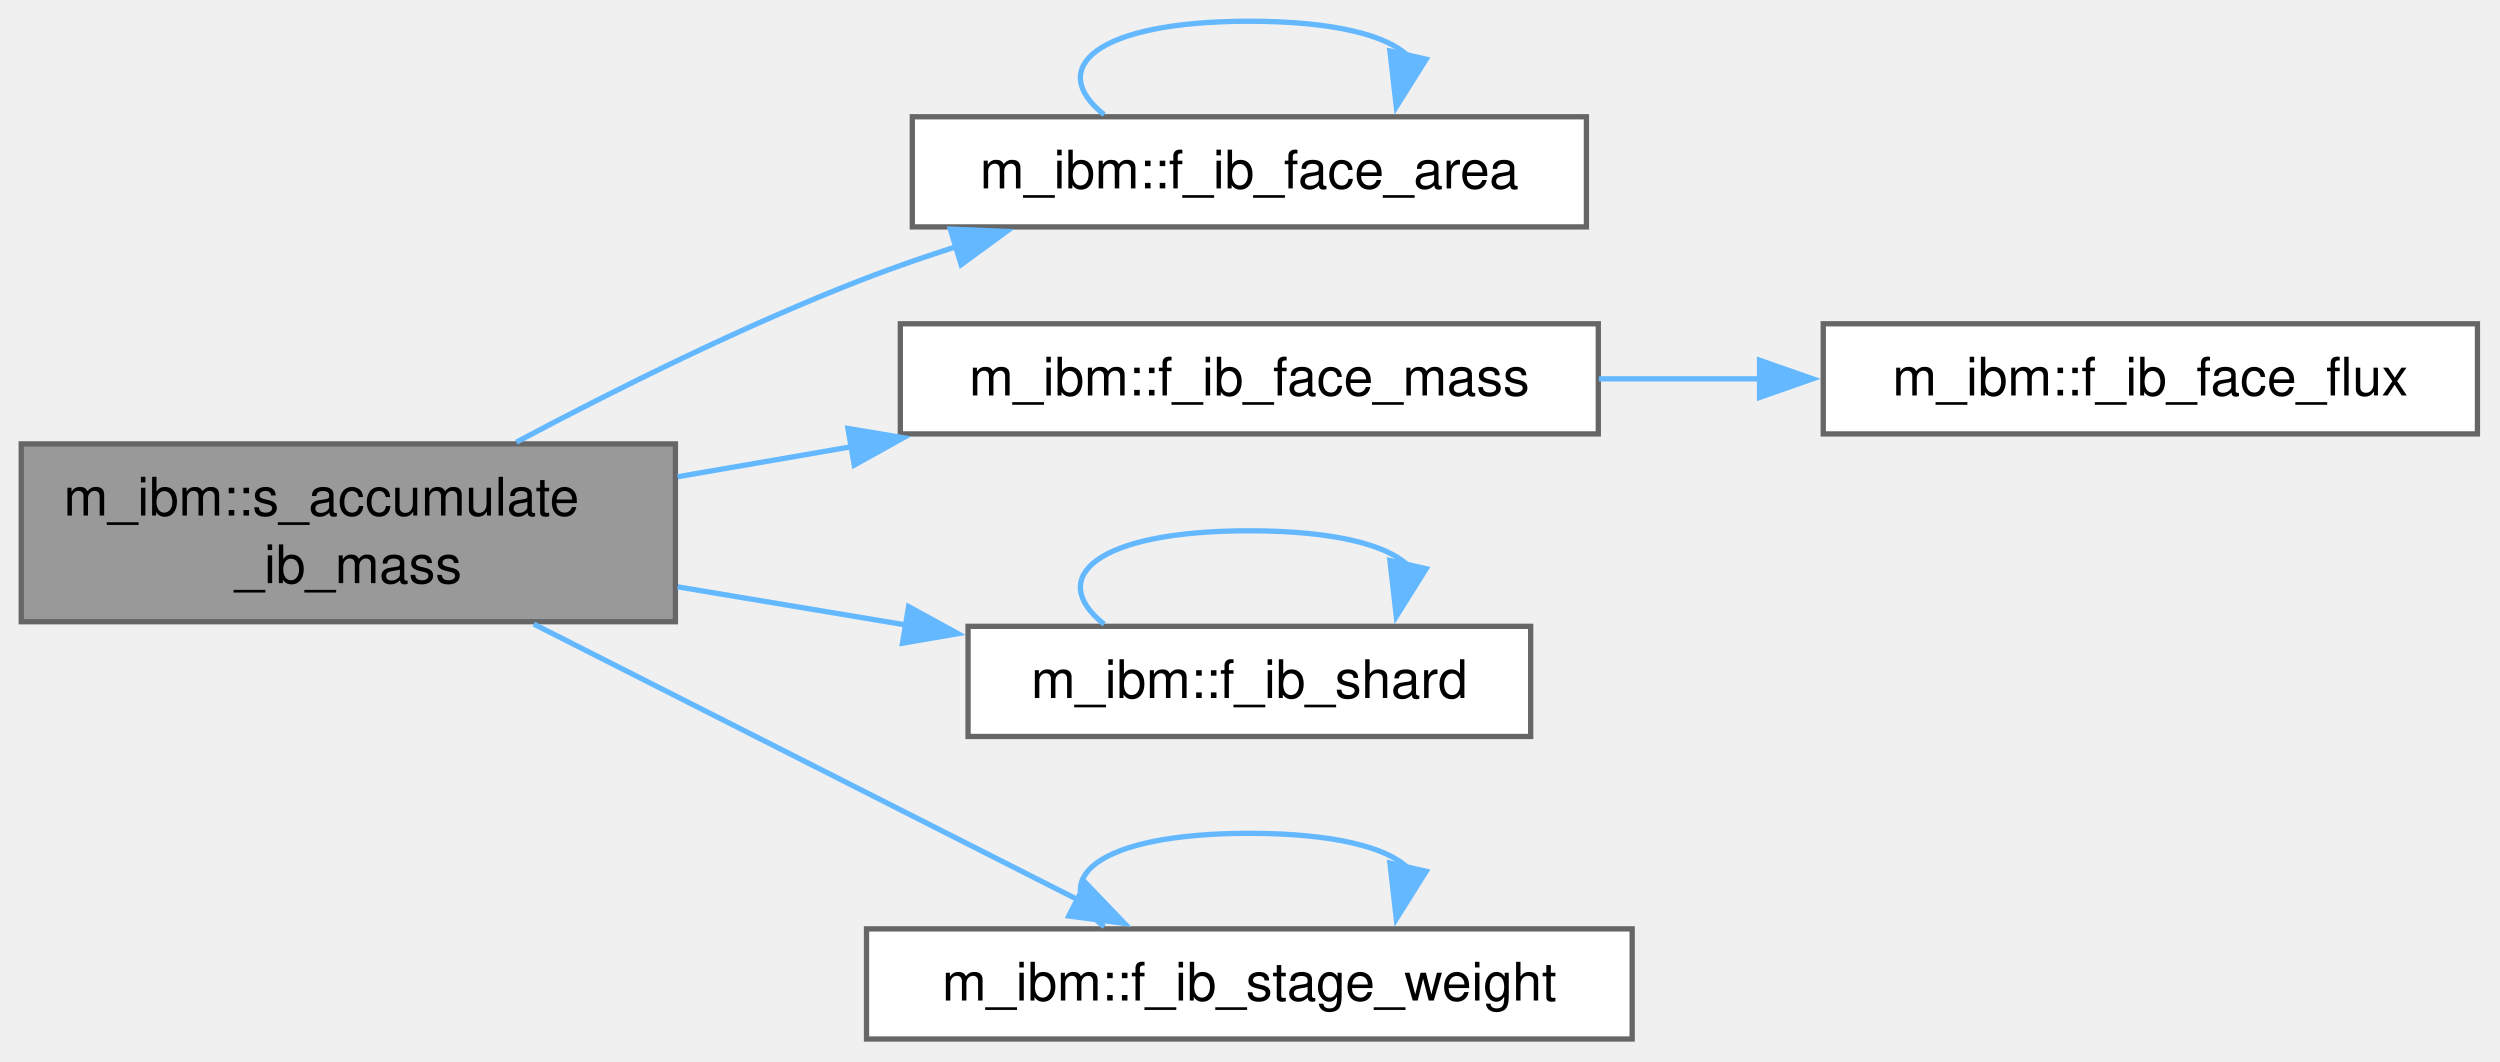
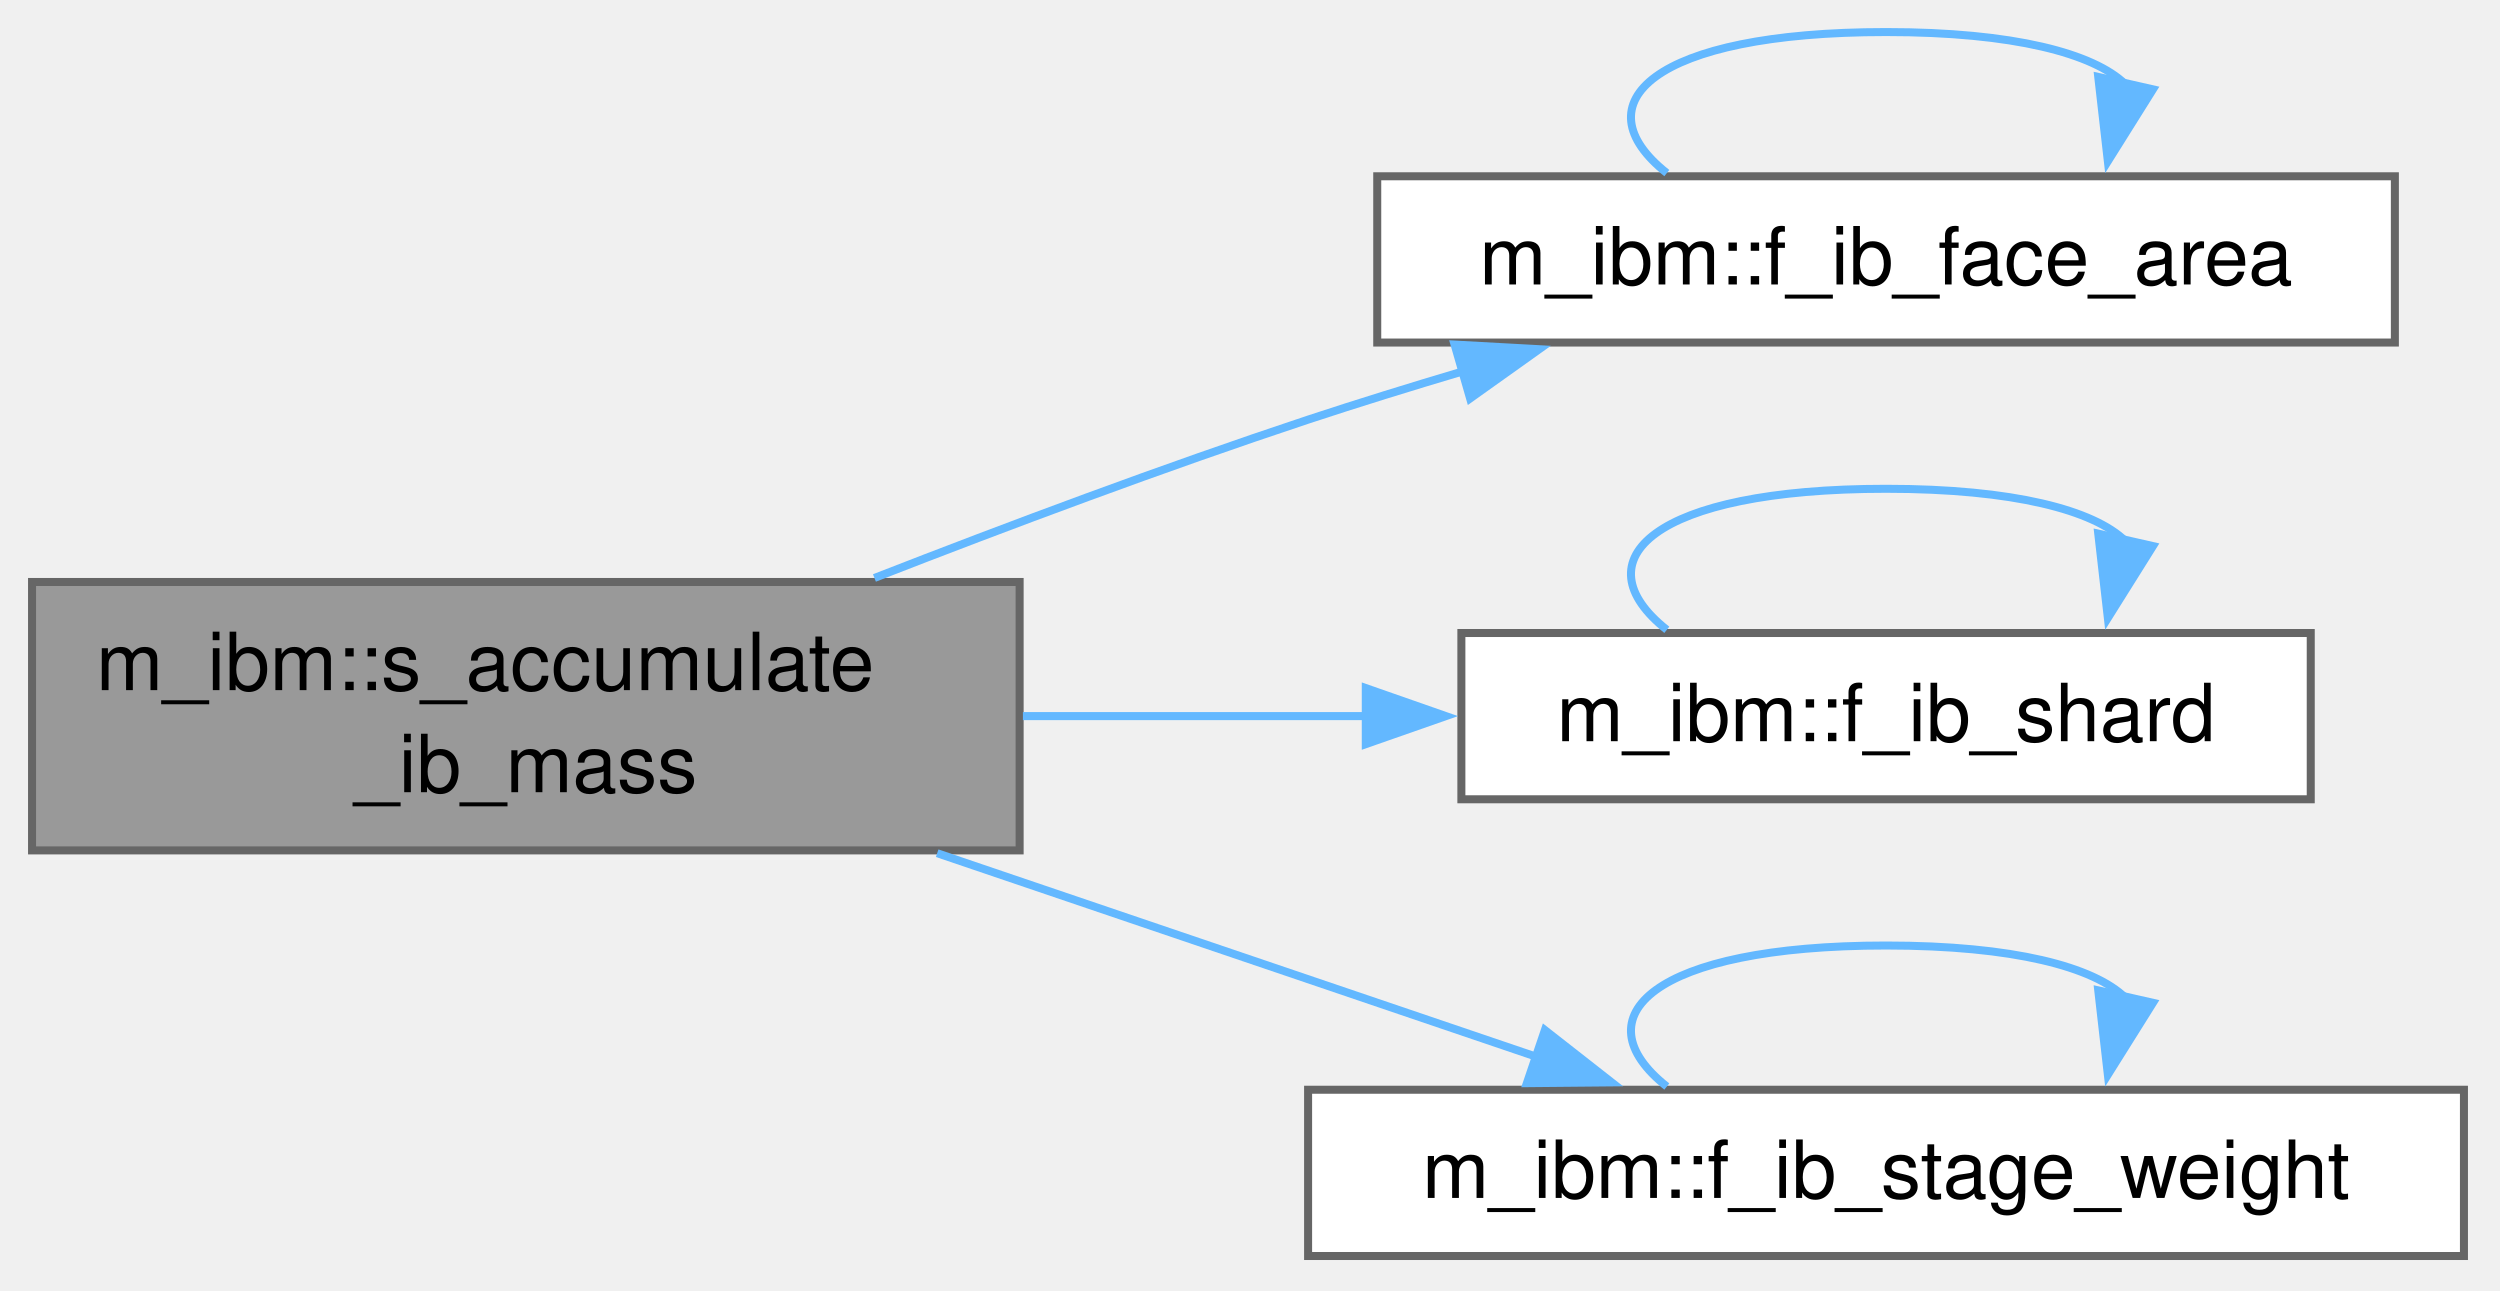
- <svg xmlns="http://www.w3.org/2000/svg" xmlns:xlink="http://www.w3.org/1999/xlink" width="471pt" height="200pt" viewBox="0.00 0.00 471.00 200.00">
-   <g id="graph0" class="graph" transform="scale(1 1) rotate(0) translate(4 195.75)">
+ <svg xmlns="http://www.w3.org/2000/svg" xmlns:xlink="http://www.w3.org/1999/xlink" width="312pt" height="161pt" viewBox="0.00 0.00 312.00 161.00">
+   <g id="graph0" class="graph" transform="scale(1 1) rotate(0) translate(4 156.75)">
    <g id="Node000001" class="node">
      <g id="a_Node000001">
        <a xlink:title="The mass part of s_accumulate_ib_face_fluxes alone: ib_mass_relax on fixed bodies with no forces,...">
-           <polygon fill="#999999" stroke="#666666" points="123.25,-112.12 0,-112.12 0,-78.62 123.25,-78.62 123.25,-112.12" />
-           <text xml:space="preserve" text-anchor="start" x="8" y="-98.62" font-family="Helvetica,sans-Serif" font-size="10.00">m_ibm::s_accumulate</text>
-           <text xml:space="preserve" text-anchor="middle" x="61.62" y="-85.88" font-family="Helvetica,sans-Serif" font-size="10.00">_ib_mass</text>
+           <polygon fill="#999999" stroke="#666666" points="123.25,-84.12 0,-84.12 0,-50.62 123.25,-50.62 123.25,-84.12" />
+           <text xml:space="preserve" text-anchor="start" x="8" y="-70.62" font-family="Helvetica,sans-Serif" font-size="10.00">m_ibm::s_accumulate</text>
+           <text xml:space="preserve" text-anchor="middle" x="61.62" y="-57.88" font-family="Helvetica,sans-Serif" font-size="10.00">_ib_mass</text>
        </a>
      </g>
    </g>
    <g id="Node000002" class="node">
      <g id="a_Node000002">
        <a xlink:href="namespacem__ibm.html#a8d65f92b16fa28ca5d9e19cf23be8ebd" target="_top" xlink:title="Area of the face (j, k, l) normal to direction idir.">
-           <polygon fill="white" stroke="#666666" points="294.88,-173.75 167.88,-173.75 167.88,-153 294.88,-153 294.88,-173.75" />
-           <text xml:space="preserve" text-anchor="middle" x="231.38" y="-160.25" font-family="Helvetica,sans-Serif" font-size="10.00">m_ibm::f_ib_face_area</text>
+           <polygon fill="white" stroke="#666666" points="294.88,-134.75 167.88,-134.75 167.88,-114 294.88,-114 294.88,-134.75" />
+           <text xml:space="preserve" text-anchor="middle" x="231.38" y="-121.25" font-family="Helvetica,sans-Serif" font-size="10.00">m_ibm::f_ib_face_area</text>
        </a>
      </g>
    </g>
    <g id="edge1_Node000001_Node000002" class="edge">
      <g id="a_edge1_Node000001_Node000002">
        <a xlink:title=" ">
-           <path fill="none" stroke="#63b8ff" d="M93.29,-112.45C111.96,-122.38 136.53,-134.62 159.25,-143.38 164.65,-145.45 170.35,-147.42 176.08,-149.25" />
-           <polygon fill="#63b8ff" stroke="#63b8ff" points="175.04,-152.59 185.63,-152.15 177.08,-145.89 175.04,-152.59" />
+           <path fill="none" stroke="#63b8ff" d="M105.13,-84.62C121.87,-91.15 141.35,-98.44 159.25,-104.38 165.49,-106.44 172.08,-108.48 178.64,-110.43" />
+           <polygon fill="#63b8ff" stroke="#63b8ff" points="177.53,-113.75 188.1,-113.17 179.47,-107.02 177.53,-113.75" />
        </a>
      </g>
    </g>
    <g id="Node000003" class="node">
      <g id="a_Node000003">
-         <a xlink:href="namespacem__ibm.html#abe6bb29b9d325d9e6d723b12eb9bce69" target="_top" xlink:title="Mass flux through face (j, k, l).">
-           <polygon fill="white" stroke="#666666" points="297.12,-134.75 165.62,-134.75 165.62,-114 297.12,-114 297.12,-134.75" />
-           <text xml:space="preserve" text-anchor="middle" x="231.38" y="-121.25" font-family="Helvetica,sans-Serif" font-size="10.00">m_ibm::f_ib_face_mass</text>
+         <a xlink:href="namespacem__ibm.html#a68fefbf702dab3f17e02aa662ff75b75" target="_top" xlink:title="The ib_part shard of cell or face (j, k, l); neighbouring cells, which a body's surface visits togeth...">
+           <polygon fill="white" stroke="#666666" points="284.38,-77.75 178.38,-77.75 178.38,-57 284.38,-57 284.38,-77.75" />
+           <text xml:space="preserve" text-anchor="middle" x="231.38" y="-64.25" font-family="Helvetica,sans-Serif" font-size="10.00">m_ibm::f_ib_shard</text>
        </a>
      </g>
    </g>
    <g id="edge3_Node000001_Node000003" class="edge">
      <g id="a_edge3_Node000001_Node000003">
        <a xlink:title=" ">
-           <path fill="none" stroke="#63b8ff" d="M123.66,-105.93C134.3,-107.77 145.47,-109.7 156.41,-111.59" />
-           <polygon fill="#63b8ff" stroke="#63b8ff" points="155.75,-115.03 166.2,-113.28 156.94,-108.13 155.75,-115.03" />
+           <path fill="none" stroke="#63b8ff" d="M123.66,-67.38C137.71,-67.38 152.68,-67.38 166.82,-67.38" />
+           <polygon fill="#63b8ff" stroke="#63b8ff" points="166.45,-70.88 176.45,-67.38 166.45,-63.88 166.45,-70.88" />
        </a>
      </g>
    </g>
-     <g id="Node000005" class="node">
-       <g id="a_Node000005">
-         <a xlink:href="namespacem__ibm.html#a68fefbf702dab3f17e02aa662ff75b75" target="_top" xlink:title="The ib_part shard of cell or face (j, k, l); neighbouring cells, which a body's surface visits togeth...">
-           <polygon fill="white" stroke="#666666" points="284.38,-77.75 178.38,-77.75 178.38,-57 284.38,-57 284.38,-77.75" />
-           <text xml:space="preserve" text-anchor="middle" x="231.38" y="-64.25" font-family="Helvetica,sans-Serif" font-size="10.00">m_ibm::f_ib_shard</text>
-         </a>
-       </g>
-     </g>
-     <g id="edge5_Node000001_Node000005" class="edge">
-       <g id="a_edge5_Node000001_Node000005">
-         <a xlink:title=" ">
-           <path fill="none" stroke="#63b8ff" d="M123.66,-85.19C137.71,-82.84 152.68,-80.34 166.82,-77.98" />
-           <polygon fill="#63b8ff" stroke="#63b8ff" points="167.18,-81.47 176.47,-76.37 166.03,-74.57 167.18,-81.47" />
-         </a>
-       </g>
-     </g>
-     <g id="Node000006" class="node">
-       <g id="a_Node000006">
+     <g id="Node000004" class="node">
+       <g id="a_Node000004">
        <a xlink:href="namespacem__ibm.html#a2506c0c4f8b60a1420dfe5142ee9fe2b" target="_top" xlink:title="Weight of RK stage stage in the step (SSP-RK: 1; 1/2, 1/2; 1/6, 1/6, 2/3).">
          <polygon fill="white" stroke="#666666" points="303.5,-20.75 159.25,-20.75 159.25,0 303.5,0 303.5,-20.75" />
          <text xml:space="preserve" text-anchor="middle" x="231.38" y="-7.25" font-family="Helvetica,sans-Serif" font-size="10.00">m_ibm::f_ib_stage_weight</text>
        </a>
      </g>
    </g>
-     <g id="edge7_Node000001_Node000006" class="edge">
-       <g id="a_edge7_Node000001_Node000006">
+     <g id="edge5_Node000001_Node000004" class="edge">
+       <g id="a_edge5_Node000001_Node000004">
        <a xlink:title=" ">
-           <path fill="none" stroke="#63b8ff" d="M96.57,-78.17C126.59,-62.97 170.01,-40.96 199.17,-26.19" />
-           <polygon fill="#63b8ff" stroke="#63b8ff" points="200.53,-29.42 207.86,-21.78 197.36,-23.18 200.53,-29.42" />
+           <path fill="none" stroke="#63b8ff" d="M112.96,-50.27C136.84,-42.16 165.07,-32.56 187.87,-24.82" />
+           <polygon fill="#63b8ff" stroke="#63b8ff" points="188.8,-28.2 197.14,-21.67 186.55,-21.57 188.8,-28.2" />
        </a>
      </g>
    </g>
    <g id="edge2_Node000002_Node000002" class="edge">
      <g id="a_edge2_Node000002_Node000002">
        <a xlink:title=" ">
-           <path fill="none" stroke="#63b8ff" d="M204.02,-174.15C193.08,-182.81 202.2,-191.75 231.38,-191.75 247.33,-191.75 257.29,-189.08 261.24,-185.24" />
-           <polygon fill="#63b8ff" stroke="#63b8ff" points="264.69,-184.6 259.06,-175.62 257.86,-186.15 264.69,-184.6" />
+           <path fill="none" stroke="#63b8ff" d="M204.02,-135.15C193.08,-143.81 202.2,-152.75 231.38,-152.75 247.33,-152.75 257.29,-150.08 261.24,-146.24" />
+           <polygon fill="#63b8ff" stroke="#63b8ff" points="264.69,-145.6 259.06,-136.62 257.86,-147.15 264.69,-145.6" />
        </a>
      </g>
    </g>
-     <g id="Node000004" class="node">
-       <g id="a_Node000004">
-         <a xlink:href="namespacem__ibm.html#a6c449096be97d7810d16088238765756" target="_top" xlink:title="Face flux of component c. The dual-pass HLLD RHS takes the hat_R set at the left face of a cell (hatR...">
-           <polygon fill="white" stroke="#666666" points="462.75,-134.75 339.5,-134.75 339.5,-114 462.75,-114 462.75,-134.75" />
-           <text xml:space="preserve" text-anchor="middle" x="401.12" y="-121.25" font-family="Helvetica,sans-Serif" font-size="10.00">m_ibm::f_ib_face_flux</text>
-         </a>
-       </g>
-     </g>
-     <g id="edge4_Node000003_Node000004" class="edge">
-       <g id="a_edge4_Node000003_Node000004">
-         <a xlink:title=" ">
-           <path fill="none" stroke="#63b8ff" d="M297.23,-124.38C307.21,-124.38 317.57,-124.38 327.71,-124.38" />
-           <polygon fill="#63b8ff" stroke="#63b8ff" points="327.5,-127.88 337.5,-124.38 327.5,-120.88 327.5,-127.88" />
-         </a>
-       </g>
-     </g>
-     <g id="edge6_Node000005_Node000005" class="edge">
-       <g id="a_edge6_Node000005_Node000005">
+     <g id="edge4_Node000003_Node000003" class="edge">
+       <g id="a_edge4_Node000003_Node000003">
        <a xlink:title=" ">
          <path fill="none" stroke="#63b8ff" d="M204.02,-78.15C193.08,-86.81 202.2,-95.75 231.38,-95.75 247.33,-95.75 257.29,-93.08 261.24,-89.24" />
          <polygon fill="#63b8ff" stroke="#63b8ff" points="264.69,-88.6 259.06,-79.62 257.86,-90.15 264.69,-88.6" />
        </a>
      </g>
    </g>
-     <g id="edge8_Node000006_Node000006" class="edge">
-       <g id="a_edge8_Node000006_Node000006">
+     <g id="edge6_Node000004_Node000004" class="edge">
+       <g id="a_edge6_Node000004_Node000004">
        <a xlink:title=" ">
          <path fill="none" stroke="#63b8ff" d="M204.02,-21.15C193.08,-29.81 202.2,-38.75 231.38,-38.75 247.33,-38.75 257.29,-36.08 261.24,-32.24" />
          <polygon fill="#63b8ff" stroke="#63b8ff" points="264.69,-31.6 259.06,-22.62 257.86,-33.15 264.69,-31.6" />
        </a>
      </g>
    </g>
  </g>
</svg>
